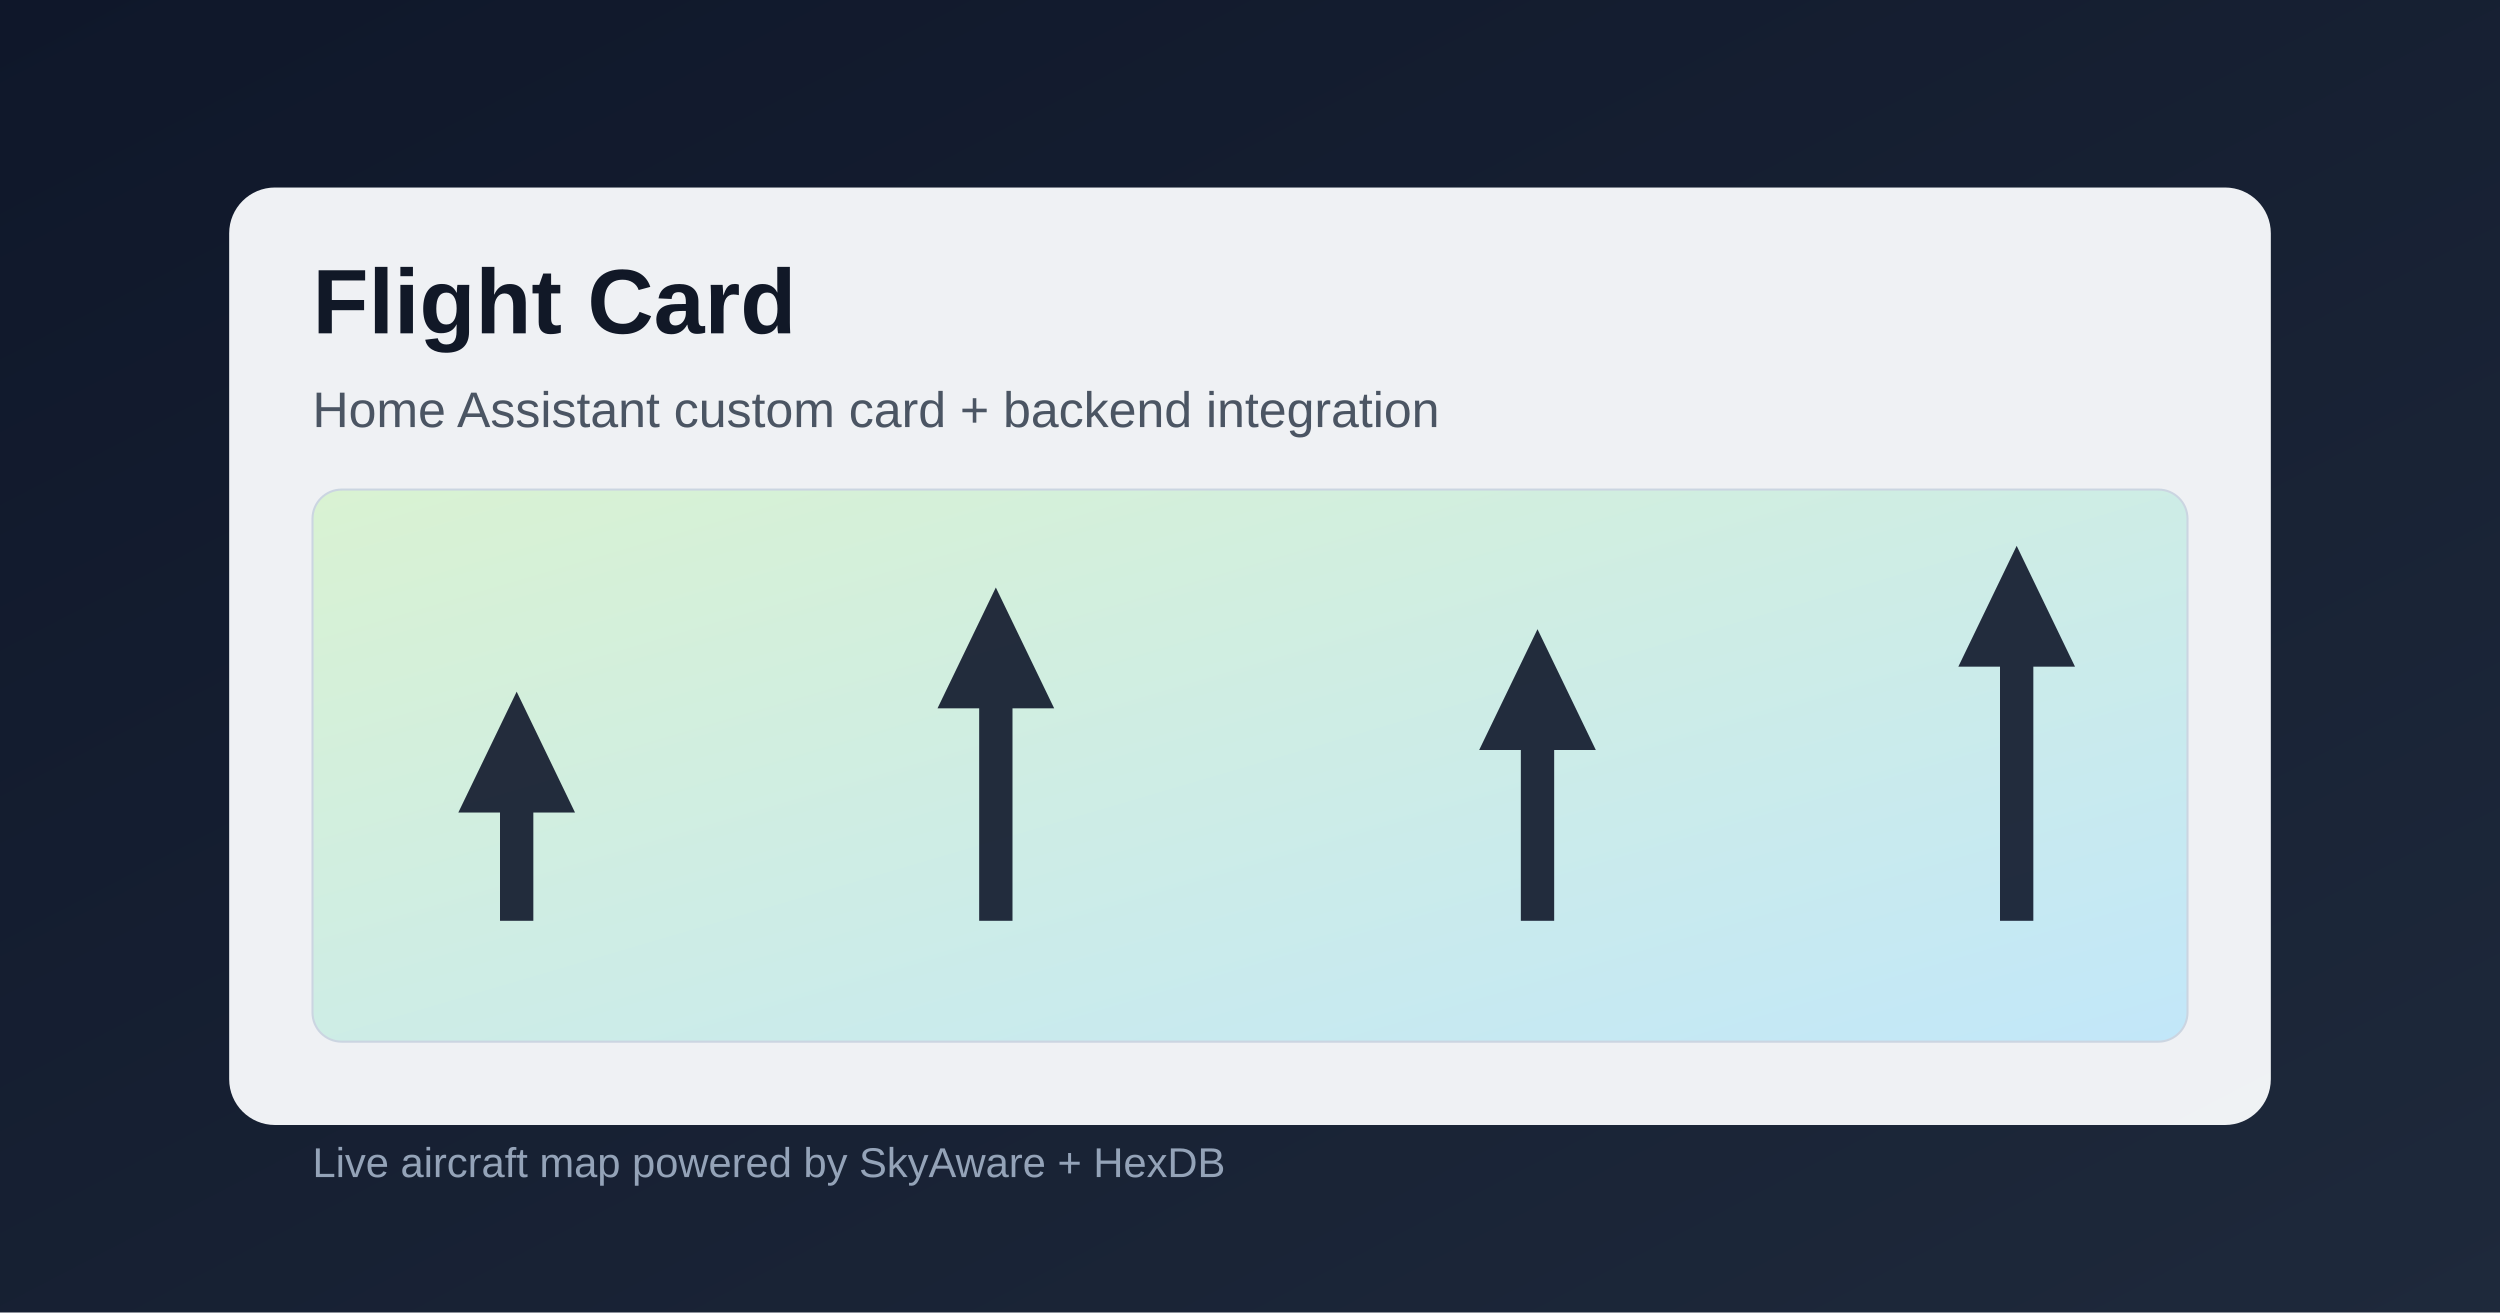
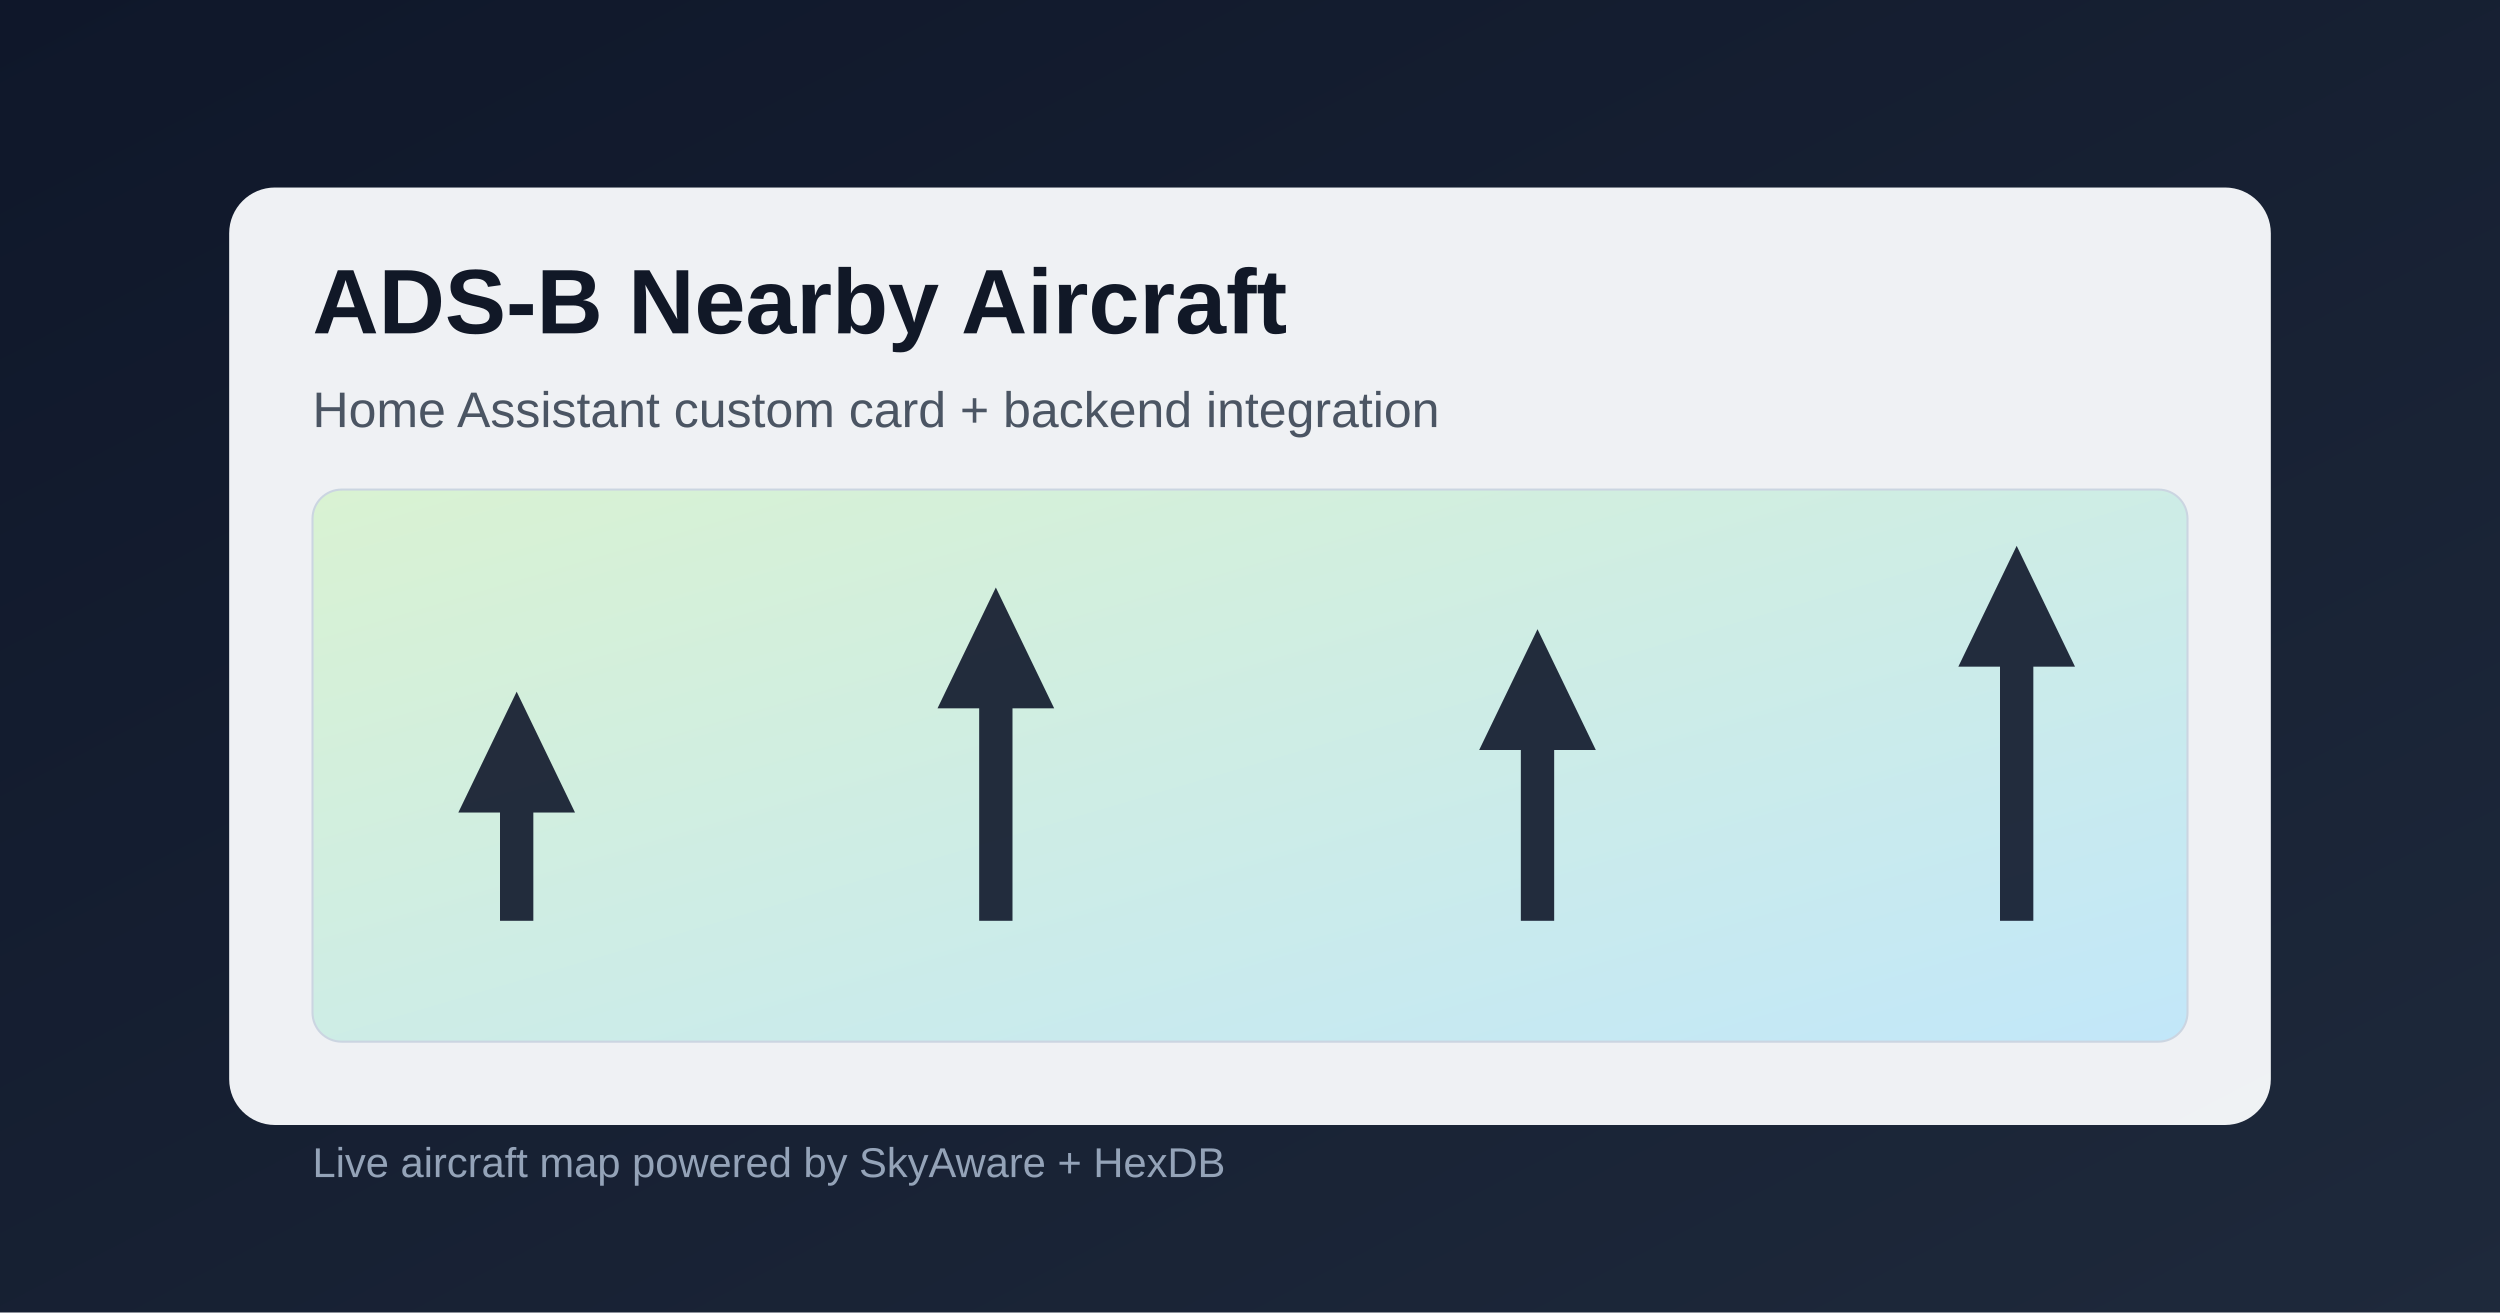
- <svg xmlns="http://www.w3.org/2000/svg" width="1200" height="630" viewBox="0 0 1200 630" role="img" aria-label="Flight Card preview">
+ <svg xmlns="http://www.w3.org/2000/svg" width="1200" height="630" viewBox="0 0 1200 630" role="img" aria-label="ADS-B Nearby Aircraft preview">
  <defs>
    <linearGradient id="bg" x1="0" y1="0" x2="1" y2="1">
      <stop offset="0%" stop-color="#0f172a" />
      <stop offset="100%" stop-color="#1e293b" />
    </linearGradient>
    <linearGradient id="map" x1="0" y1="0" x2="1" y2="1">
      <stop offset="0%" stop-color="#d9f2d2" />
      <stop offset="100%" stop-color="#c2e7f9" />
    </linearGradient>
  </defs>
  <rect width="1200" height="630" fill="url(#bg)" />
  <rect x="110" y="90" width="980" height="450" rx="22" fill="#f8fafc" opacity="0.96" />
-   <text x="150" y="160" fill="#111827" font-family="Segoe UI, Arial, sans-serif" font-size="44" font-weight="700">Flight Card</text>
+   <text x="150" y="160" fill="#111827" font-family="Segoe UI, Arial, sans-serif" font-size="44" font-weight="700">ADS-B Nearby Aircraft</text>
  <text x="150" y="205" fill="#4b5563" font-family="Segoe UI, Arial, sans-serif" font-size="24">Home Assistant custom card + backend integration</text>
  <rect x="150" y="235" width="900" height="265" rx="14" fill="url(#map)" stroke="#cbd5e1" />
  <g fill="#0f172a" opacity="0.9">
    <path d="M220 390l28-58 28 58h-20v52h-16v-52h-20z" />
    <path d="M450 340l28-58 28 58h-20v102h-16V340h-20z" />
    <path d="M710 360l28-58 28 58h-20v82h-16v-82h-20z" />
    <path d="M940 320l28-58 28 58h-20v122h-16V320h-20z" />
  </g>
  <text x="150" y="565" fill="#94a3b8" font-family="Segoe UI, Arial, sans-serif" font-size="20">Live aircraft map powered by SkyAware + HexDB</text>
</svg>
